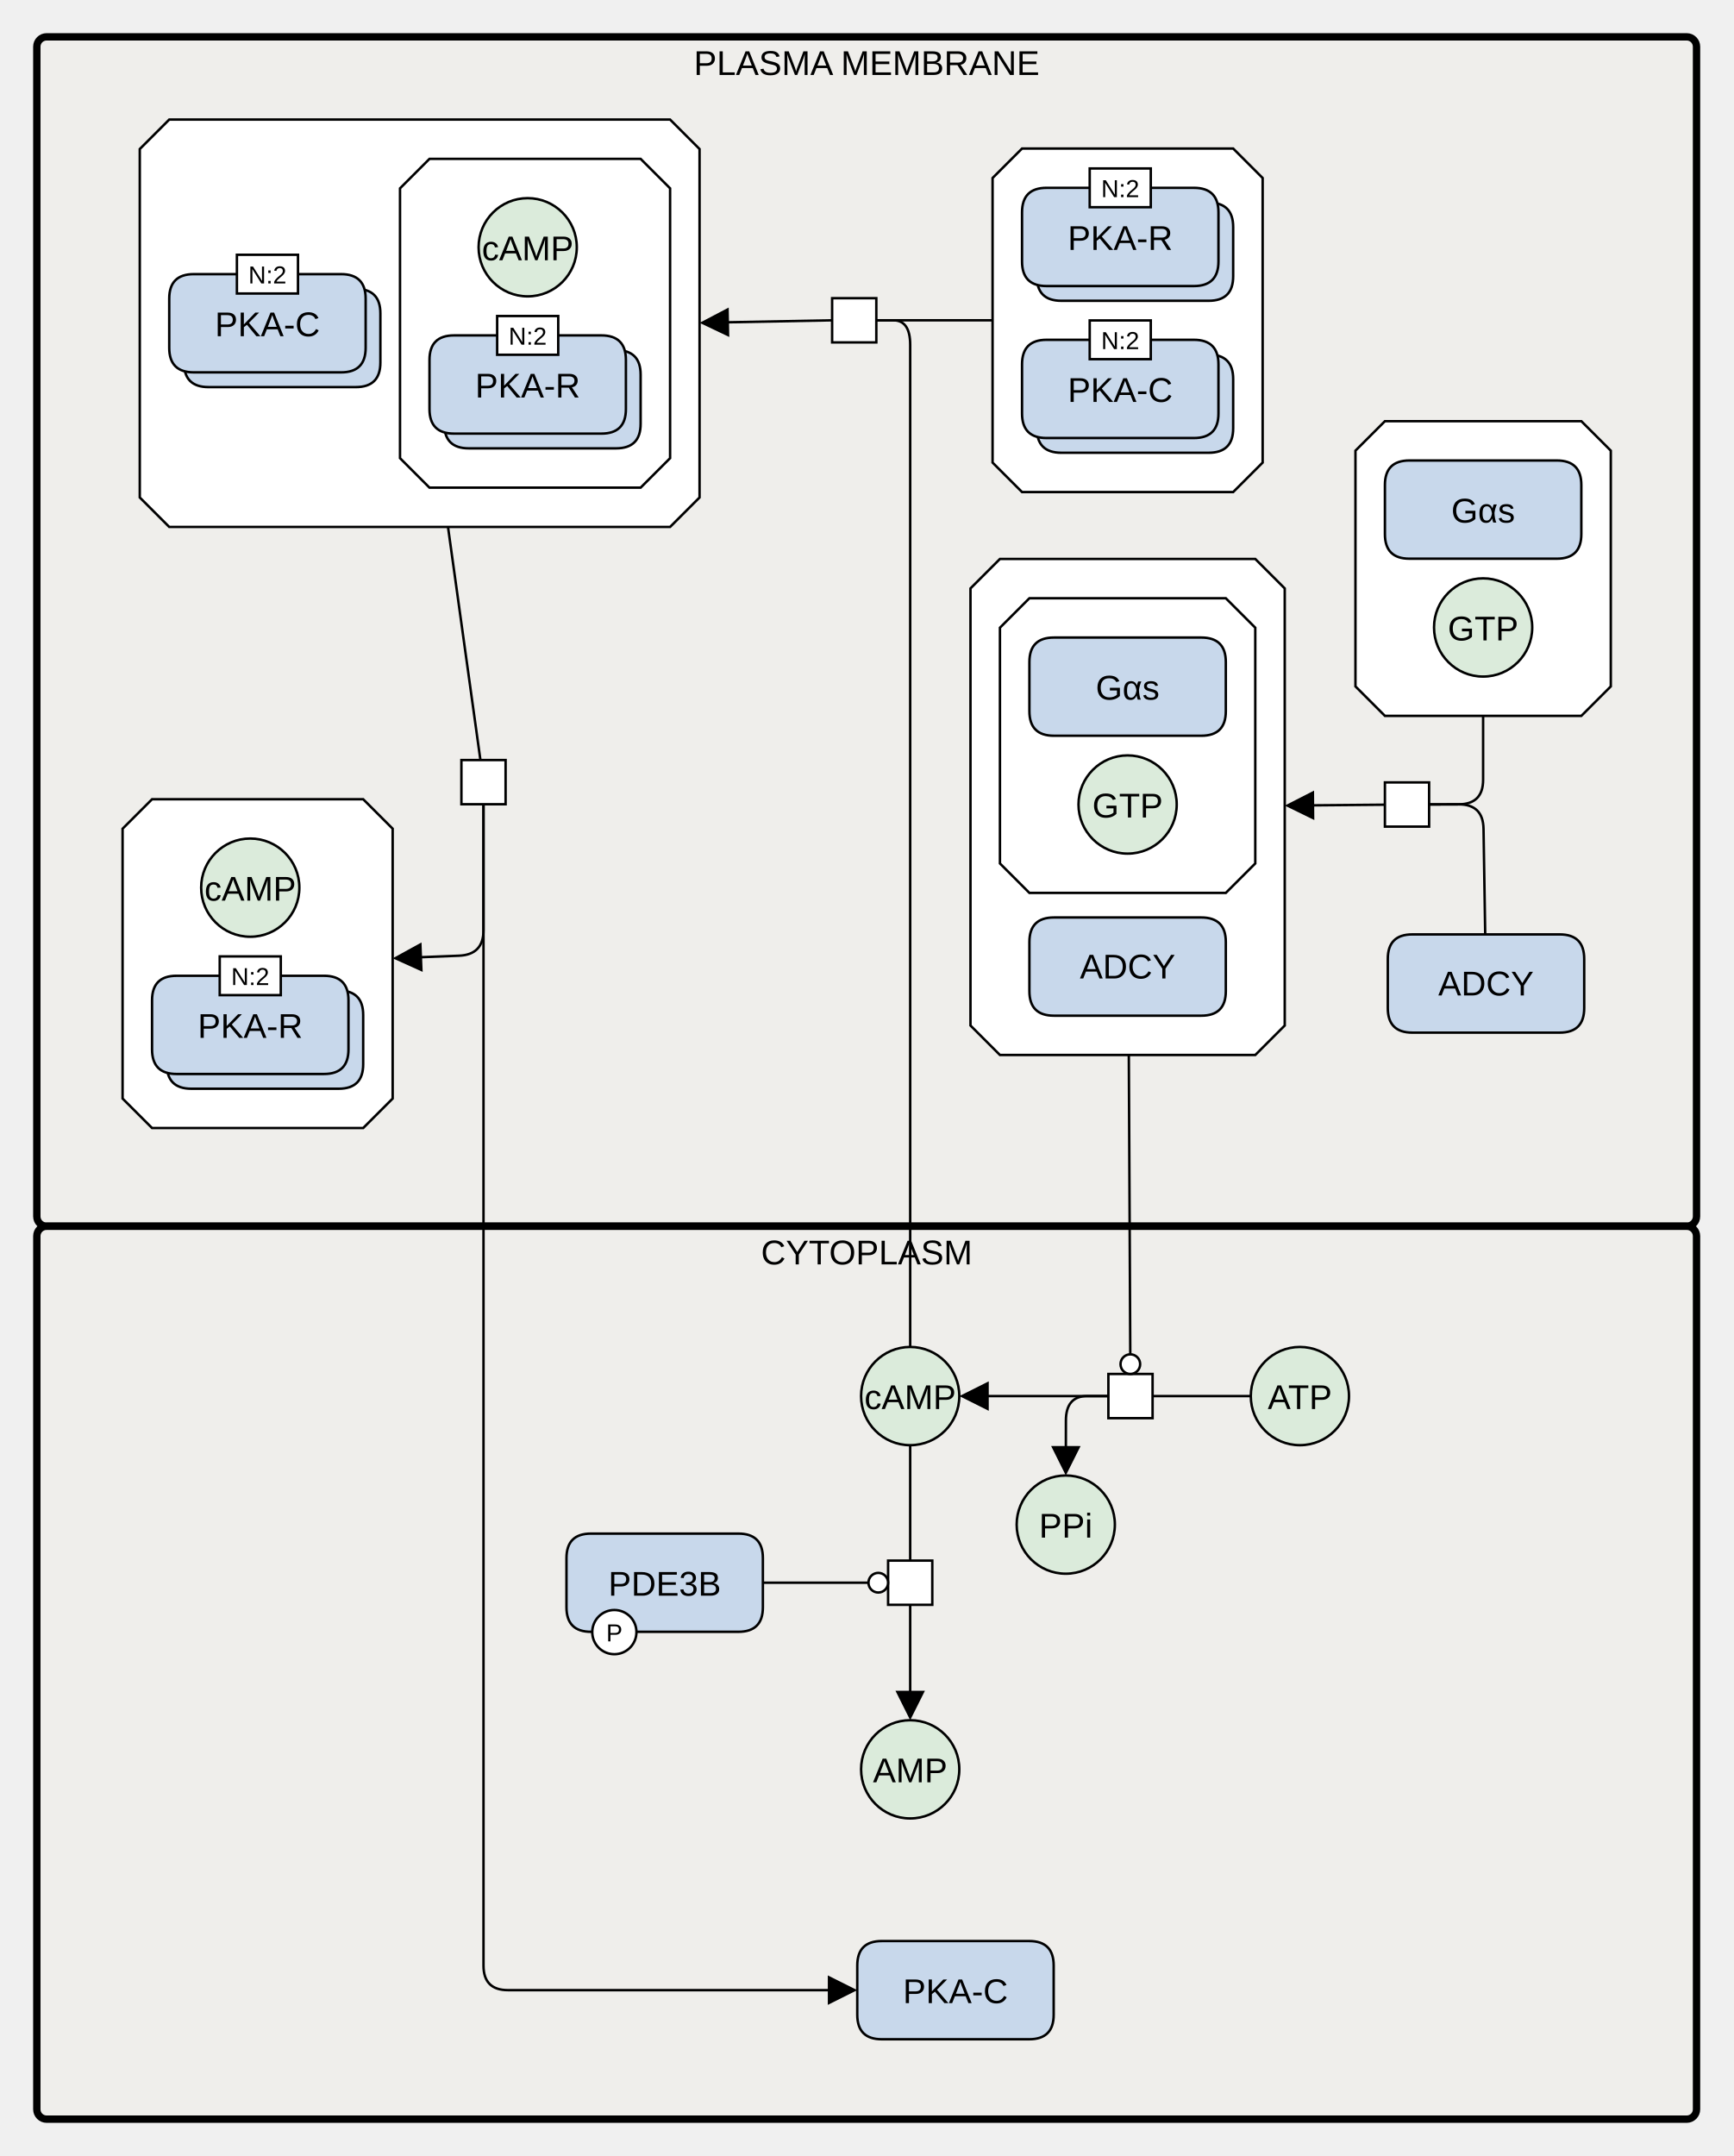
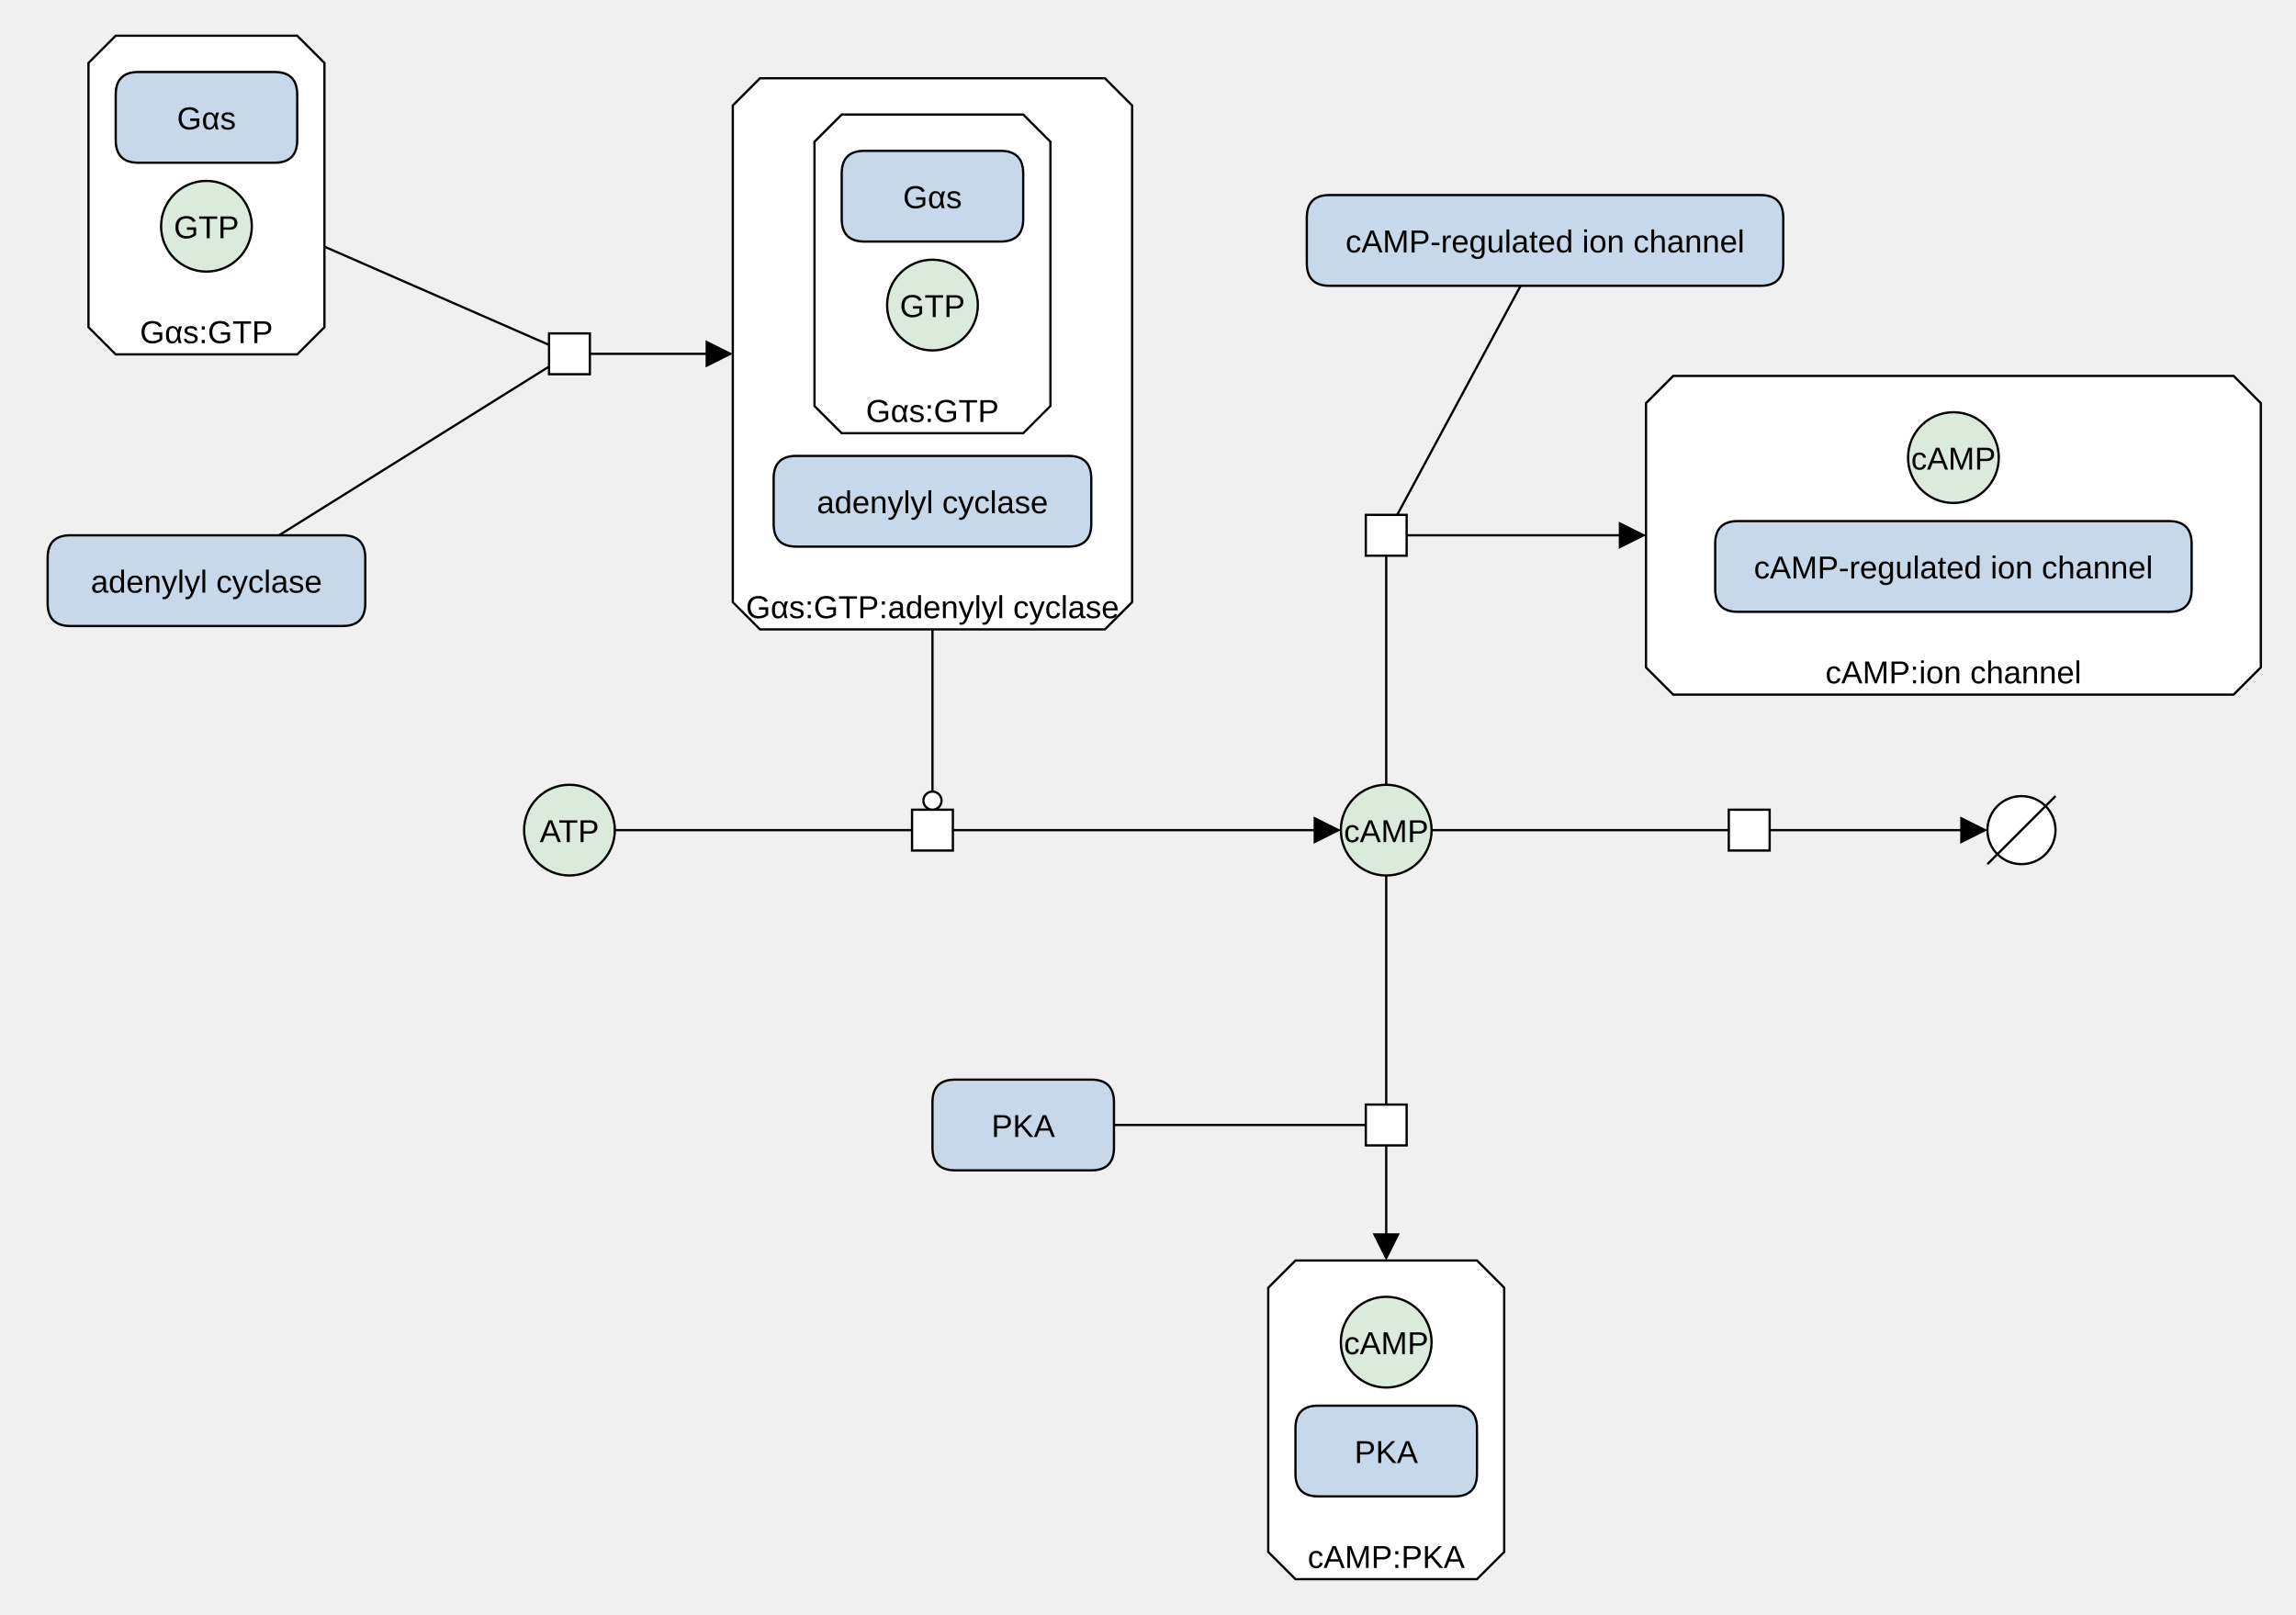
- <svg xmlns="http://www.w3.org/2000/svg" width="706" height="878" viewBox="0 0 706 878" stroke-linecap="butt" stroke-miterlimit="10">
-   <g transform="translate(-353,515)">
-     <path d="M368 -496 C368 -498.209 369.791 -500 372 -500 L1040 -500 C1042.209 -500 1044 -498.209 1044 -496 L1044 -19.632 C1044 -17.423 1042.209 -15.632 1040 -15.632 L372 -15.632 C369.791 -15.632 368 -17.423 368 -19.632 Z" fill="#EDEBE4" fill-opacity="0.447" stroke="none" />
-     <path d="M368 -496 C368 -498.209 369.791 -500 372 -500 L1040 -500 C1042.209 -500 1044 -498.209 1044 -496 L1044 -19.632 C1044 -17.423 1042.209 -15.632 1040 -15.632 L372 -15.632 C369.791 -15.632 368 -17.423 368 -19.632 Z" fill="none" stroke="#000000" stroke-width="3" />
-     <text x="706" y="-484.465" text-anchor="middle" font-family="'Dialog', Arial, Helvetica, sans-serif" font-size="14" fill="#000000" stroke="none" xml:space="preserve">PLASMA MEMBRANE</text>
-     <path d="M918.252 -124.477 Q918.252 -134.477 928.252 -134.477 L988.252 -134.477 Q998.252 -134.477 998.252 -124.477 L998.252 -104.477 Q998.252 -94.477 988.252 -94.477 L928.252 -94.477 Q918.252 -94.477 918.252 -104.477 Z" fill="#C8D8EB" stroke="none" />
-     <path d="M918.252 -124.477 Q918.252 -134.477 928.252 -134.477 L988.252 -134.477 Q998.252 -134.477 998.252 -124.477 L998.252 -104.477 Q998.252 -94.477 988.252 -94.477 L928.252 -94.477 Q918.252 -94.477 918.252 -104.477 Z" fill="none" stroke="#000000" />
-     <text x="958.252" y="-109.627" text-anchor="middle" font-family="Arial, Helvetica, sans-serif" font-size="14" fill="#000000" stroke="none" xml:space="preserve">ADCY</text>
-     <path d="M917.081 -343.477 L997.081 -343.477 L1009.081 -331.477 L1009.081 -235.477 L997.081 -223.477 L917.081 -223.477 L905.081 -235.477 L905.081 -331.477 Z" fill="#FFFFFF" stroke="none" />
-     <path d="M917.081 -343.477 L997.081 -343.477 L1009.081 -331.477 L1009.081 -235.477 L997.081 -223.477 L917.081 -223.477 L905.081 -235.477 L905.081 -331.477 Z" fill="none" stroke="#000000" />
-     <path d="M937.081 -259.477 C937.081 -270.523 946.035 -279.477 957.081 -279.477 L957.081 -279.477 C968.127 -279.477 977.081 -270.523 977.081 -259.477 L977.081 -259.477 C977.081 -248.431 968.127 -239.477 957.081 -239.477 L957.081 -239.477 C946.035 -239.477 937.081 -248.431 937.081 -259.477 Z" fill="#DBEBDB" stroke="none" />
-     <path d="M937.081 -259.477 C937.081 -270.523 946.035 -279.477 957.081 -279.477 L957.081 -279.477 C968.127 -279.477 977.081 -270.523 977.081 -259.477 L977.081 -259.477 C977.081 -248.431 968.127 -239.477 957.081 -239.477 L957.081 -239.477 C946.035 -239.477 937.081 -248.431 937.081 -259.477 Z" fill="none" stroke="#000000" />
-     <text x="957.081" y="-254.185" text-anchor="middle" font-family="'Dialog', Arial, Helvetica, sans-serif" font-size="14" fill="#000000" stroke="none" xml:space="preserve">GTP</text>
-     <path d="M917.081 -317.477 Q917.081 -327.477 927.081 -327.477 L987.081 -327.477 Q997.081 -327.477 997.081 -317.477 L997.081 -297.477 Q997.081 -287.477 987.081 -287.477 L927.081 -287.477 Q917.081 -287.477 917.081 -297.477 Z" fill="#C8D8EB" stroke="none" />
-     <path d="M917.081 -317.477 Q917.081 -327.477 927.081 -327.477 L987.081 -327.477 Q997.081 -327.477 997.081 -317.477 L997.081 -297.477 Q997.081 -287.477 987.081 -287.477 L927.081 -287.477 Q917.081 -287.477 917.081 -297.477 Z" fill="none" stroke="#000000" />
-     <text x="957.081" y="-302.185" text-anchor="middle" font-family="'Dialog', Arial, Helvetica, sans-serif" font-size="14" fill="#000000" stroke="none" xml:space="preserve">Gαs</text>
-     <path d="M760.279 -287.375 L864.279 -287.375 L876.279 -275.375 L876.279 -97.375 L864.279 -85.375 L760.279 -85.375 L748.279 -97.375 L748.279 -275.375 Z" fill="#FFFFFF" stroke="none" />
-     <path d="M760.279 -287.375 L864.279 -287.375 L876.279 -275.375 L876.279 -97.375 L864.279 -85.375 L760.279 -85.375 L748.279 -97.375 L748.279 -275.375 Z" fill="none" stroke="#000000" />
-     <path d="M772.279 -131.375 Q772.279 -141.375 782.279 -141.375 L842.279 -141.375 Q852.279 -141.375 852.279 -131.375 L852.279 -111.375 Q852.279 -101.375 842.279 -101.375 L782.279 -101.375 Q772.279 -101.375 772.279 -111.375 Z" fill="#C8D8EB" stroke="none" />
-     <path d="M772.279 -131.375 Q772.279 -141.375 782.279 -141.375 L842.279 -141.375 Q852.279 -141.375 852.279 -131.375 L852.279 -111.375 Q852.279 -101.375 842.279 -101.375 L782.279 -101.375 Q772.279 -101.375 772.279 -111.375 Z" fill="none" stroke="#000000" />
-     <text x="812.279" y="-116.525" text-anchor="middle" font-family="Arial, Helvetica, sans-serif" font-size="14" fill="#000000" stroke="none" xml:space="preserve">ADCY</text>
-     <path d="M772.279 -271.375 L852.279 -271.375 L864.279 -259.375 L864.279 -163.375 L852.279 -151.375 L772.279 -151.375 L760.279 -163.375 L760.279 -259.375 Z" fill="#FFFFFF" stroke="none" />
-     <path d="M772.279 -271.375 L852.279 -271.375 L864.279 -259.375 L864.279 -163.375 L852.279 -151.375 L772.279 -151.375 L760.279 -163.375 L760.279 -259.375 Z" fill="none" stroke="#000000" />
-     <path d="M772.279 -245.375 Q772.279 -255.375 782.279 -255.375 L842.279 -255.375 Q852.279 -255.375 852.279 -245.375 L852.279 -225.375 Q852.279 -215.375 842.279 -215.375 L782.279 -215.375 Q772.279 -215.375 772.279 -225.375 Z" fill="#C8D8EB" stroke="none" />
-     <path d="M772.279 -245.375 Q772.279 -255.375 782.279 -255.375 L842.279 -255.375 Q852.279 -255.375 852.279 -245.375 L852.279 -225.375 Q852.279 -215.375 842.279 -215.375 L782.279 -215.375 Q772.279 -215.375 772.279 -225.375 Z" fill="none" stroke="#000000" />
-     <text x="812.279" y="-230.083" text-anchor="middle" font-family="'Dialog', Arial, Helvetica, sans-serif" font-size="14" fill="#000000" stroke="none" xml:space="preserve">Gαs</text>
-     <path d="M792.279 -187.375 C792.279 -198.421 801.233 -207.375 812.279 -207.375 L812.279 -207.375 C823.325 -207.375 832.279 -198.421 832.279 -187.375 L832.279 -187.375 C832.279 -176.329 823.325 -167.375 812.279 -167.375 L812.279 -167.375 C801.233 -167.375 792.279 -176.329 792.279 -187.375 Z" fill="#DBEBDB" stroke="none" />
-     <path d="M792.279 -187.375 C792.279 -198.421 801.233 -207.375 812.279 -207.375 L812.279 -207.375 C823.325 -207.375 832.279 -198.421 832.279 -187.375 L832.279 -187.375 C832.279 -176.329 823.325 -167.375 812.279 -167.375 L812.279 -167.375 C801.233 -167.375 792.279 -176.329 792.279 -187.375 Z" fill="none" stroke="#000000" />
-     <text x="812.279" y="-182.083" text-anchor="middle" font-family="'Dialog', Arial, Helvetica, sans-serif" font-size="14" fill="#000000" stroke="none" xml:space="preserve">GTP</text>
-     <path d="M917.081 -196.375 L935.081 -196.375 L935.081 -178.375 L917.081 -178.375 Z" fill="#FFFFFF" stroke="none" />
-     <path d="M917.081 -196.375 L935.081 -196.375 L935.081 -178.375 L917.081 -178.375 Z" fill="none" stroke="#000000" />
-     <path d="M769.279 -454.508 L855.279 -454.508 L867.279 -442.508 L867.279 -326.619 L855.279 -314.619 L769.279 -314.619 L757.279 -326.619 L757.279 -442.508 Z" fill="#FFFFFF" stroke="none" />
-     <path d="M769.279 -454.508 L855.279 -454.508 L867.279 -442.508 L867.279 -326.619 L855.279 -314.619 L769.279 -314.619 L757.279 -326.619 L757.279 -442.508 Z" fill="none" stroke="#000000" />
-     <path d="M775.279 -422.508 Q775.279 -432.508 785.279 -432.508 L845.279 -432.508 Q855.279 -432.508 855.279 -422.508 L855.279 -402.508 Q855.279 -392.508 845.279 -392.508 L785.279 -392.508 Q775.279 -392.508 775.279 -402.508 Z" fill="#C8D8EB" stroke="none" />
-     <path d="M775.279 -422.508 Q775.279 -432.508 785.279 -432.508 L845.279 -432.508 Q855.279 -432.508 855.279 -422.508 L855.279 -402.508 Q855.279 -392.508 845.279 -392.508 L785.279 -392.508 Q775.279 -392.508 775.279 -402.508 Z" fill="none" stroke="#000000" />
-     <path d="M769.279 -428.508 Q769.279 -438.508 779.279 -438.508 L839.279 -438.508 Q849.279 -438.508 849.279 -428.508 L849.279 -408.508 Q849.279 -398.508 839.279 -398.508 L779.279 -398.508 Q769.279 -398.508 769.279 -408.508 Z" fill="#C8D8EB" stroke="none" />
-     <path d="M769.279 -428.508 Q769.279 -438.508 779.279 -438.508 L839.279 -438.508 Q849.279 -438.508 849.279 -428.508 L849.279 -408.508 Q849.279 -398.508 839.279 -398.508 L779.279 -398.508 Q769.279 -398.508 769.279 -408.508 Z" fill="none" stroke="#000000" />
-     <text x="809.279" y="-413.217" text-anchor="middle" font-family="'Dialog', Arial, Helvetica, sans-serif" font-size="14" fill="#000000" stroke="none" xml:space="preserve">PKA-R</text>
-     <rect x="796.842" y="-446.397" width="24.875" height="15.777" fill="#FFFFFF" stroke="none" />
-     <rect x="796.842" y="-446.397" width="24.875" height="15.777" fill="none" stroke="#000000" />
-     <text x="809.279" y="-434.728" text-anchor="middle" font-family="'Dialog', Arial, Helvetica, sans-serif" font-size="10" fill="#000000" stroke="none" xml:space="preserve">N:2</text>
-     <path d="M775.279 -360.619 Q775.279 -370.619 785.279 -370.619 L845.279 -370.619 Q855.279 -370.619 855.279 -360.619 L855.279 -340.619 Q855.279 -330.619 845.279 -330.619 L785.279 -330.619 Q775.279 -330.619 775.279 -340.619 Z" fill="#C8D8EB" stroke="none" />
-     <path d="M775.279 -360.619 Q775.279 -370.619 785.279 -370.619 L845.279 -370.619 Q855.279 -370.619 855.279 -360.619 L855.279 -340.619 Q855.279 -330.619 845.279 -330.619 L785.279 -330.619 Q775.279 -330.619 775.279 -340.619 Z" fill="none" stroke="#000000" />
-     <path d="M769.279 -366.619 Q769.279 -376.619 779.279 -376.619 L839.279 -376.619 Q849.279 -376.619 849.279 -366.619 L849.279 -346.619 Q849.279 -336.619 839.279 -336.619 L779.279 -336.619 Q769.279 -336.619 769.279 -346.619 Z" fill="#C8D8EB" stroke="none" />
-     <path d="M769.279 -366.619 Q769.279 -376.619 779.279 -376.619 L839.279 -376.619 Q849.279 -376.619 849.279 -366.619 L849.279 -346.619 Q849.279 -336.619 839.279 -336.619 L779.279 -336.619 Q769.279 -336.619 769.279 -346.619 Z" fill="none" stroke="#000000" />
-     <text x="809.279" y="-351.328" text-anchor="middle" font-family="'Dialog', Arial, Helvetica, sans-serif" font-size="14" fill="#000000" stroke="none" xml:space="preserve">PKA-C</text>
-     <rect x="796.842" y="-384.508" width="24.875" height="15.777" fill="#FFFFFF" stroke="none" />
-     <rect x="796.842" y="-384.508" width="24.875" height="15.777" fill="none" stroke="#000000" />
-     <text x="809.279" y="-372.84" text-anchor="middle" font-family="'Dialog', Arial, Helvetica, sans-serif" font-size="10" fill="#000000" stroke="none" xml:space="preserve">N:2</text>
-     <path d="M691.931 -393.564 L709.931 -393.564 L709.931 -375.564 L691.931 -375.564 Z" fill="#FFFFFF" stroke="none" />
-     <path d="M691.931 -393.564 L709.931 -393.564 L709.931 -375.564 L691.931 -375.564 Z" fill="none" stroke="#000000" />
-     <path d="M421.93 -466.305 L625.931 -466.305 L637.931 -454.305 L637.931 -312.416 L625.931 -300.416 L421.93 -300.416 L409.93 -312.416 L409.93 -454.305 Z" fill="#FFFFFF" stroke="none" />
-     <path d="M421.93 -466.305 L625.931 -466.305 L637.931 -454.305 L637.931 -312.416 L625.931 -300.416 L421.93 -300.416 L409.93 -312.416 L409.93 -454.305 Z" fill="none" stroke="#000000" />
-     <path d="M427.93 -387.361 Q427.93 -397.361 437.93 -397.361 L497.93 -397.361 Q507.93 -397.361 507.93 -387.361 L507.93 -367.361 Q507.93 -357.361 497.93 -357.361 L437.93 -357.361 Q427.93 -357.361 427.93 -367.361 Z" fill="#C8D8EB" stroke="none" />
-     <path d="M427.93 -387.361 Q427.93 -397.361 437.93 -397.361 L497.93 -397.361 Q507.93 -397.361 507.93 -387.361 L507.93 -367.361 Q507.93 -357.361 497.93 -357.361 L437.93 -357.361 Q427.93 -357.361 427.93 -367.361 Z" fill="none" stroke="#000000" />
-     <path d="M421.93 -393.361 Q421.93 -403.361 431.93 -403.361 L491.93 -403.361 Q501.93 -403.361 501.93 -393.361 L501.93 -373.361 Q501.93 -363.361 491.93 -363.361 L431.93 -363.361 Q421.93 -363.361 421.93 -373.361 Z" fill="#C8D8EB" stroke="none" />
-     <path d="M421.93 -393.361 Q421.93 -403.361 431.93 -403.361 L491.93 -403.361 Q501.93 -403.361 501.93 -393.361 L501.93 -373.361 Q501.93 -363.361 491.93 -363.361 L431.93 -363.361 Q421.93 -363.361 421.93 -373.361 Z" fill="none" stroke="#000000" />
-     <text x="461.93" y="-378.069" text-anchor="middle" font-family="'Dialog', Arial, Helvetica, sans-serif" font-size="14" fill="#000000" stroke="none" xml:space="preserve">PKA-C</text>
-     <rect x="449.493" y="-411.249" width="24.875" height="15.777" fill="#FFFFFF" stroke="none" />
-     <rect x="449.493" y="-411.249" width="24.875" height="15.777" fill="none" stroke="#000000" />
-     <text x="461.93" y="-399.581" text-anchor="middle" font-family="'Dialog', Arial, Helvetica, sans-serif" font-size="10" fill="#000000" stroke="none" xml:space="preserve">N:2</text>
-     <path d="M527.931 -450.305 L613.931 -450.305 L625.931 -438.305 L625.931 -328.416 L613.931 -316.416 L527.931 -316.416 L515.931 -328.416 L515.931 -438.305 Z" fill="#FFFFFF" stroke="none" />
-     <path d="M527.931 -450.305 L613.931 -450.305 L625.931 -438.305 L625.931 -328.416 L613.931 -316.416 L527.931 -316.416 L515.931 -328.416 L515.931 -438.305 Z" fill="none" stroke="#000000" />
-     <path d="M533.931 -362.416 Q533.931 -372.416 543.931 -372.416 L603.931 -372.416 Q613.931 -372.416 613.931 -362.416 L613.931 -342.416 Q613.931 -332.416 603.931 -332.416 L543.931 -332.416 Q533.931 -332.416 533.931 -342.416 Z" fill="#C8D8EB" stroke="none" />
-     <path d="M533.931 -362.416 Q533.931 -372.416 543.931 -372.416 L603.931 -372.416 Q613.931 -372.416 613.931 -362.416 L613.931 -342.416 Q613.931 -332.416 603.931 -332.416 L543.931 -332.416 Q533.931 -332.416 533.931 -342.416 Z" fill="none" stroke="#000000" />
-     <path d="M527.931 -368.416 Q527.931 -378.416 537.931 -378.416 L597.931 -378.416 Q607.931 -378.416 607.931 -368.416 L607.931 -348.416 Q607.931 -338.416 597.931 -338.416 L537.931 -338.416 Q527.931 -338.416 527.931 -348.416 Z" fill="#C8D8EB" stroke="none" />
-     <path d="M527.931 -368.416 Q527.931 -378.416 537.931 -378.416 L597.931 -378.416 Q607.931 -378.416 607.931 -368.416 L607.931 -348.416 Q607.931 -338.416 597.931 -338.416 L537.931 -338.416 Q527.931 -338.416 527.931 -348.416 Z" fill="none" stroke="#000000" />
-     <text x="567.931" y="-353.125" text-anchor="middle" font-family="'Dialog', Arial, Helvetica, sans-serif" font-size="14" fill="#000000" stroke="none" xml:space="preserve">PKA-R</text>
-     <rect x="555.493" y="-386.305" width="24.875" height="15.777" fill="#FFFFFF" stroke="none" />
-     <rect x="555.493" y="-386.305" width="24.875" height="15.777" fill="none" stroke="#000000" />
-     <text x="567.931" y="-374.637" text-anchor="middle" font-family="'Dialog', Arial, Helvetica, sans-serif" font-size="10" fill="#000000" stroke="none" xml:space="preserve">N:2</text>
-     <path d="M547.931 -414.305 C547.931 -425.351 556.885 -434.305 567.931 -434.305 L567.931 -434.305 C578.976 -434.305 587.931 -425.351 587.931 -414.305 L587.931 -414.305 C587.931 -403.259 578.976 -394.305 567.931 -394.305 L567.931 -394.305 C556.885 -394.305 547.931 -403.259 547.931 -414.305 Z" fill="#DBEBDB" stroke="none" />
-     <path d="M547.931 -414.305 C547.931 -425.351 556.885 -434.305 567.931 -434.305 L567.931 -434.305 C578.976 -434.305 587.931 -425.351 587.931 -414.305 L587.931 -414.305 C587.931 -403.259 578.976 -394.305 567.931 -394.305 L567.931 -394.305 C556.885 -394.305 547.931 -403.259 547.931 -414.305 Z" fill="none" stroke="#000000" />
-     <text x="567.931" y="-409.014" text-anchor="middle" font-family="'Dialog', Arial, Helvetica, sans-serif" font-size="14" fill="#000000" stroke="none" xml:space="preserve">cAMP</text>
-     <path d="M414.93 -189.521 L500.93 -189.521 L512.931 -177.521 L512.931 -67.632 L500.93 -55.632 L414.93 -55.632 L402.93 -67.632 L402.93 -177.521 Z" fill="#FFFFFF" stroke="none" />
-     <path d="M414.93 -189.521 L500.93 -189.521 L512.931 -177.521 L512.931 -67.632 L500.93 -55.632 L414.93 -55.632 L402.93 -67.632 L402.93 -177.521 Z" fill="none" stroke="#000000" />
-     <path d="M420.93 -101.632 Q420.93 -111.632 430.93 -111.632 L490.93 -111.632 Q500.93 -111.632 500.93 -101.632 L500.93 -81.632 Q500.93 -71.632 490.93 -71.632 L430.93 -71.632 Q420.93 -71.632 420.93 -81.632 Z" fill="#C8D8EB" stroke="none" />
-     <path d="M420.93 -101.632 Q420.93 -111.632 430.93 -111.632 L490.93 -111.632 Q500.93 -111.632 500.93 -101.632 L500.93 -81.632 Q500.93 -71.632 490.93 -71.632 L430.93 -71.632 Q420.93 -71.632 420.93 -81.632 Z" fill="none" stroke="#000000" />
-     <path d="M414.93 -107.632 Q414.93 -117.632 424.93 -117.632 L484.93 -117.632 Q494.93 -117.632 494.93 -107.632 L494.93 -87.632 Q494.93 -77.632 484.93 -77.632 L424.93 -77.632 Q414.93 -77.632 414.93 -87.632 Z" fill="#C8D8EB" stroke="none" />
-     <path d="M414.93 -107.632 Q414.93 -117.632 424.93 -117.632 L484.93 -117.632 Q494.93 -117.632 494.93 -107.632 L494.93 -87.632 Q494.93 -77.632 484.93 -77.632 L424.93 -77.632 Q414.93 -77.632 414.93 -87.632 Z" fill="none" stroke="#000000" />
-     <text x="454.93" y="-92.341" text-anchor="middle" font-family="'Dialog', Arial, Helvetica, sans-serif" font-size="14" fill="#000000" stroke="none" xml:space="preserve">PKA-R</text>
-     <rect x="442.493" y="-125.521" width="24.875" height="15.777" fill="#FFFFFF" stroke="none" />
-     <rect x="442.493" y="-125.521" width="24.875" height="15.777" fill="none" stroke="#000000" />
-     <text x="454.93" y="-113.853" text-anchor="middle" font-family="'Dialog', Arial, Helvetica, sans-serif" font-size="10" fill="#000000" stroke="none" xml:space="preserve">N:2</text>
-     <path d="M434.93 -153.521 C434.93 -164.567 443.885 -173.521 454.93 -173.521 L454.93 -173.521 C465.976 -173.521 474.93 -164.567 474.93 -153.521 L474.93 -153.521 C474.93 -142.475 465.976 -133.521 454.93 -133.521 L454.93 -133.521 C443.885 -133.521 434.93 -142.475 434.93 -153.521 Z" fill="#DBEBDB" stroke="none" />
-     <path d="M434.93 -153.521 C434.93 -164.567 443.885 -173.521 454.93 -173.521 L454.93 -173.521 C465.976 -173.521 474.93 -164.567 474.93 -153.521 L474.93 -153.521 C474.93 -142.475 465.976 -133.521 454.93 -133.521 L454.93 -133.521 C443.885 -133.521 434.93 -142.475 434.93 -153.521 Z" fill="none" stroke="#000000" />
-     <text x="454.93" y="-148.23" text-anchor="middle" font-family="'Dialog', Arial, Helvetica, sans-serif" font-size="14" fill="#000000" stroke="none" xml:space="preserve">cAMP</text>
-     <path d="M540.931 -205.482 L558.931 -205.482 L558.931 -187.482 L540.931 -187.482 Z" fill="#FFFFFF" stroke="none" />
-     <path d="M540.931 -205.482 L558.931 -205.482 L558.931 -187.482 L540.931 -187.482 Z" fill="none" stroke="#000000" />
-     <path d="M368 -11.632 C368 -13.841 369.791 -15.632 372 -15.632 L1040 -15.632 C1042.209 -15.632 1044 -13.841 1044 -11.632 L1044 344 C1044 346.209 1042.209 348 1040 348 L372 348 C369.791 348 368 346.209 368 344 Z" fill="#EDEBE4" fill-opacity="0.447" stroke="none" />
-     <path d="M368 -11.632 C368 -13.841 369.791 -15.632 372 -15.632 L1040 -15.632 C1042.209 -15.632 1044 -13.841 1044 -11.632 L1044 344 C1044 346.209 1042.209 348 1040 348 L372 348 C369.791 348 368 346.209 368 344 Z" fill="none" stroke="#000000" stroke-width="3" />
-     <text x="706" y="-0.097" text-anchor="middle" font-family="'Dialog', Arial, Helvetica, sans-serif" font-size="14" fill="#000000" stroke="none" xml:space="preserve">CYTOPLASM</text>
-     <path d="M702.168 285.46 Q702.168 275.46 712.168 275.46 L772.168 275.46 Q782.168 275.46 782.168 285.46 L782.168 305.46 Q782.168 315.46 772.168 315.46 L712.168 315.46 Q702.168 315.46 702.168 305.46 Z" fill="#C8D8EB" stroke="none" />
-     <path d="M702.168 285.46 Q702.168 275.46 712.168 275.46 L772.168 275.46 Q782.168 275.46 782.168 285.46 L782.168 305.46 Q782.168 315.46 772.168 315.46 L712.168 315.46 Q702.168 315.46 702.168 305.46 Z" fill="none" stroke="#000000" />
-     <text x="742.168" y="300.752" text-anchor="middle" font-family="'Dialog', Arial, Helvetica, sans-serif" font-size="14" fill="#000000" stroke="none" xml:space="preserve">PKA-C</text>
-     <path d="M703.726 53.532 C703.726 42.486 712.68 33.532 723.726 33.532 L723.726 33.532 C734.772 33.532 743.726 42.486 743.726 53.532 L743.726 53.532 C743.726 64.578 734.772 73.532 723.726 73.532 L723.726 73.532 C712.68 73.532 703.726 64.578 703.726 53.532 Z" fill="#DBEBDB" stroke="none" />
-     <path d="M703.726 53.532 C703.726 42.486 712.68 33.532 723.726 33.532 L723.726 33.532 C734.772 33.532 743.726 42.486 743.726 53.532 L743.726 53.532 C743.726 64.578 734.772 73.532 723.726 73.532 L723.726 73.532 C712.68 73.532 703.726 64.578 703.726 53.532 Z" fill="none" stroke="#000000" />
-     <text x="723.726" y="58.823" text-anchor="middle" font-family="'Dialog', Arial, Helvetica, sans-serif" font-size="14" fill="#000000" stroke="none" xml:space="preserve">cAMP</text>
-     <path d="M862.45 53.532 C862.45 42.486 871.404 33.532 882.45 33.532 L882.45 33.532 C893.496 33.532 902.45 42.486 902.45 53.532 L902.45 53.532 C902.45 64.578 893.496 73.532 882.45 73.532 L882.45 73.532 C871.404 73.532 862.45 64.578 862.45 53.532 Z" fill="#DBEBDB" stroke="none" />
-     <path d="M862.45 53.532 C862.45 42.486 871.404 33.532 882.45 33.532 L882.45 33.532 C893.496 33.532 902.45 42.486 902.45 53.532 L902.45 53.532 C902.45 64.578 893.496 73.532 882.45 73.532 L882.45 73.532 C871.404 73.532 862.45 64.578 862.45 53.532 Z" fill="none" stroke="#000000" />
-     <text x="882.45" y="58.823" text-anchor="middle" font-family="'Dialog', Arial, Helvetica, sans-serif" font-size="14" fill="#000000" stroke="none" xml:space="preserve">ATP</text>
-     <path d="M804.45 44.532 L822.45 44.532 L822.45 62.532 L804.45 62.532 Z" fill="#FFFFFF" stroke="none" />
-     <path d="M804.45 44.532 L822.45 44.532 L822.45 62.532 L804.45 62.532 Z" fill="none" stroke="#000000" />
-     <path d="M767.088 105.87 C767.088 94.824 776.042 85.87 787.088 85.87 L787.088 85.87 C798.134 85.87 807.088 94.824 807.088 105.87 L807.088 105.87 C807.088 116.916 798.134 125.87 787.088 125.87 L787.088 125.87 C776.042 125.87 767.088 116.916 767.088 105.87 Z" fill="#DBEBDB" stroke="none" />
-     <path d="M767.088 105.87 C767.088 94.824 776.042 85.87 787.088 85.87 L787.088 85.87 C798.134 85.87 807.088 94.824 807.088 105.87 L807.088 105.87 C807.088 116.916 798.134 125.87 787.088 125.87 L787.088 125.87 C776.042 125.87 767.088 116.916 767.088 105.87 Z" fill="none" stroke="#000000" />
-     <text x="787.088" y="111.162" text-anchor="middle" font-family="'Dialog', Arial, Helvetica, sans-serif" font-size="14" fill="#000000" stroke="none" xml:space="preserve">PPi</text>
-     <path d="M583.726 119.532 Q583.726 109.532 593.726 109.532 L653.726 109.532 Q663.726 109.532 663.726 119.532 L663.726 139.532 Q663.726 149.532 653.726 149.532 L593.726 149.532 Q583.726 149.532 583.726 139.532 Z" fill="#C8D8EB" stroke="none" />
-     <path d="M583.726 119.532 Q583.726 109.532 593.726 109.532 L653.726 109.532 Q663.726 109.532 663.726 119.532 L663.726 139.532 Q663.726 149.532 653.726 149.532 L593.726 149.532 Q583.726 149.532 583.726 139.532 Z" fill="none" stroke="#000000" />
-     <text x="623.726" y="134.823" text-anchor="middle" font-family="'Dialog', Arial, Helvetica, sans-serif" font-size="14" fill="#000000" stroke="none" xml:space="preserve">PDE3B</text>
-     <path d="M594.226 149.652 C594.226 144.682 598.255 140.652 603.226 140.652 L603.226 140.652 C608.197 140.652 612.226 144.682 612.226 149.652 L612.226 149.652 C612.226 154.623 608.197 158.652 603.226 158.652 L603.226 158.652 C598.255 158.652 594.226 154.623 594.226 149.652 Z" fill="#FFFFFF" stroke="none" />
-     <path d="M594.226 149.652 C594.226 144.682 598.255 140.652 603.226 140.652 L603.226 140.652 C608.197 140.652 612.226 144.682 612.226 149.652 L612.226 149.652 C612.226 154.623 608.197 158.652 603.226 158.652 L603.226 158.652 C598.255 158.652 594.226 154.623 594.226 149.652 Z" fill="none" stroke="#000000" />
-     <text x="603.226" y="153.432" text-anchor="middle" font-family="'Dialog', Arial, Helvetica, sans-serif" font-size="10" fill="#000000" stroke="none" xml:space="preserve">P</text>
-     <path d="M703.726 205.532 C703.726 194.486 712.68 185.532 723.726 185.532 L723.726 185.532 C734.772 185.532 743.726 194.486 743.726 205.532 L743.726 205.532 C743.726 216.578 734.772 225.532 723.726 225.532 L723.726 225.532 C712.68 225.532 703.726 216.578 703.726 205.532 Z" fill="#DBEBDB" stroke="none" />
-     <path d="M703.726 205.532 C703.726 194.486 712.68 185.532 723.726 185.532 L723.726 185.532 C734.772 185.532 743.726 194.486 743.726 205.532 L743.726 205.532 C743.726 216.578 734.772 225.532 723.726 225.532 L723.726 225.532 C712.68 225.532 703.726 216.578 703.726 205.532 Z" fill="none" stroke="#000000" />
-     <text x="723.726" y="210.823" text-anchor="middle" font-family="'Dialog', Arial, Helvetica, sans-serif" font-size="14" fill="#000000" stroke="none" xml:space="preserve">AMP</text>
-     <path d="M714.726 120.532 L732.726 120.532 L732.726 138.532 L714.726 138.532 Z" fill="#FFFFFF" stroke="none" />
-     <path d="M714.726 120.532 L732.726 120.532 L732.726 138.532 L714.726 138.532 Z" fill="none" stroke="#000000" />
-     <path d="M804.45 53.532 L754.726 53.532" fill="none" stroke="#000000" />
-     <path d="M743.726 53.532 L755.726 47.532 L755.726 59.532 Z" fill="#000000" stroke="none" />
-     <path d="M862.45 53.532 L822.45 53.532" fill="none" stroke="#000000" />
-     <path d="M804.45 53.532 L795.805 53.532 Q787.16 53.532 787.146 63.532 L787.131 74.873" fill="none" stroke="#000000" />
-     <path d="M787.116 85.873 L781.132 73.865 L793.132 73.881 Z" fill="#000000" stroke="none" />
-     <path d="M957.932 -134.477 L957.242 -177.478 Q957.081 -187.477 947.081 -187.444 L935.081 -187.404" fill="none" stroke="#000000" />
-     <path d="M957.081 -223.477 L957.081 -197.477 Q957.081 -187.477 947.081 -187.444 L935.081 -187.404" fill="none" stroke="#000000" />
-     <path d="M917.081 -187.296 L887.279 -187.034" fill="none" stroke="#000000" />
-     <path d="M876.279 -186.937 L888.226 -193.042 L888.331 -181.043 Z" fill="#000000" stroke="none" />
-     <path d="M812.772 -85.375 L813.367 36.532" fill="none" stroke="#000000" />
-     <circle cx="813.387" cy="40.532" r="4" fill="white" stroke="#000000" />
-     <path d="M757.279 -384.564 L709.931 -384.564" fill="none" stroke="#000000" />
-     <path d="M723.726 33.532 L723.726 -374.564 Q723.726 -384.564 716.828 -384.564 L709.931 -384.564" fill="none" stroke="#000000" />
-     <path d="M691.931 -384.564 L648.928 -383.742" fill="none" stroke="#000000" />
-     <path d="M637.931 -383.532 L649.814 -389.76 L650.043 -377.763 Z" fill="#000000" stroke="none" />
-     <path d="M548.678 -205.482 L535.47 -300.416" fill="none" stroke="#000000" />
-     <path d="M549.931 -187.482 L549.931 -136.195 Q549.931 -126.195 539.938 -125.802 L523.922 -125.172" fill="none" stroke="#000000" />
-     <path d="M512.931 -124.74 L524.685 -131.207 L525.157 -119.216 Z" fill="#000000" stroke="none" />
-     <path d="M549.931 -187.482 L549.931 285.46 Q549.931 295.46 559.931 295.46 L691.168 295.46" fill="none" stroke="#000000" />
-     <path d="M702.168 295.46 L690.168 301.46 L690.168 289.46 Z" fill="#000000" stroke="none" />
-     <path d="M663.726 129.532 L706.726 129.532" fill="none" stroke="#000000" />
-     <circle cx="710.726" cy="129.532" r="4" fill="white" stroke="#000000" />
-     <path d="M723.726 73.532 L723.726 120.532" fill="none" stroke="#000000" />
-     <path d="M723.726 138.532 L723.726 174.532" fill="none" stroke="#000000" />
-     <path d="M723.726 185.532 L717.726 173.532 L729.726 173.532 Z" fill="#000000" stroke="none" />
+ <svg xmlns="http://www.w3.org/2000/svg" width="1012" height="712" viewBox="0 0 1012 712" stroke-linecap="butt" stroke-miterlimit="10">
+   <g transform="translate(-9,-14)">
+     <path d="M60 29.75 L140 29.75 L152 41.75 L152 158.25 L140 170.25 L60 170.25 L48 158.25 L48 41.75 Z" fill="#FFFFFF" stroke="none" />
+     <path d="M60 29.75 L140 29.75 L152 41.75 L152 158.25 L140 170.25 L60 170.25 L48 158.25 L48 41.75 Z" fill="none" stroke="#000000" />
+     <text x="100" y="165.291" text-anchor="middle" font-family="'Dialog', Arial, Helvetica, sans-serif" font-size="14" fill="#000000" stroke="none" xml:space="preserve">Gαs:GTP</text>
+     <path d="M60 55.75 Q60 45.75 70 45.75 L130 45.75 Q140 45.75 140 55.75 L140 75.75 Q140 85.75 130 85.75 L70 85.75 Q60 85.75 60 75.75 Z" fill="#C8D8EB" stroke="none" />
+     <path d="M60 55.75 Q60 45.75 70 45.75 L130 45.75 Q140 45.75 140 55.75 L140 75.75 Q140 85.75 130 85.75 L70 85.75 Q60 85.75 60 75.75 Z" fill="none" stroke="#000000" />
+     <text x="100" y="71.041" text-anchor="middle" font-family="'Dialog', Arial, Helvetica, sans-serif" font-size="14" fill="#000000" stroke="none" xml:space="preserve">Gαs</text>
+     <path d="M80 113.75 C80 102.704 88.954 93.75 100 93.75 L100 93.75 C111.046 93.75 120 102.704 120 113.75 L120 113.75 C120 124.796 111.046 133.75 100 133.75 L100 133.75 C88.954 133.75 80 124.796 80 113.75 Z" fill="#DBEBDB" stroke="none" />
+     <path d="M80 113.75 C80 102.704 88.954 93.75 100 93.75 L100 93.75 C111.046 93.75 120 102.704 120 113.75 L120 113.75 C120 124.796 111.046 133.75 100 133.75 L100 133.75 C88.954 133.75 80 124.796 80 113.75 Z" fill="none" stroke="#000000" />
+     <text x="100" y="119.041" text-anchor="middle" font-family="'Dialog', Arial, Helvetica, sans-serif" font-size="14" fill="#000000" stroke="none" xml:space="preserve">GTP</text>
+     <path d="M30 260 Q30 250 40 250 L160 250 Q170 250 170 260 L170 280 Q170 290 160 290 L40 290 Q30 290 30 280 Z" fill="#C8D8EB" stroke="none" />
+     <path d="M30 260 Q30 250 40 250 L160 250 Q170 250 170 260 L170 280 Q170 290 160 290 L40 290 Q30 290 30 280 Z" fill="none" stroke="#000000" />
+     <text x="100" y="275.291" text-anchor="middle" font-family="'Dialog', Arial, Helvetica, sans-serif" font-size="14" fill="#000000" stroke="none" xml:space="preserve">adenylyl cyclase</text>
+     <path d="M251 161 L269 161 L269 179 L251 179 Z" fill="#FFFFFF" stroke="none" />
+     <path d="M251 161 L269 161 L269 179 L251 179 Z" fill="none" stroke="#000000" />
+     <path d="M344 48.5 L496 48.5 L508 60.5 L508 279.5 L496 291.5 L344 291.5 L332 279.5 L332 60.5 Z" fill="#FFFFFF" stroke="none" />
+     <path d="M344 48.5 L496 48.5 L508 60.5 L508 279.5 L496 291.5 L344 291.5 L332 279.5 L332 60.5 Z" fill="none" stroke="#000000" />
+     <text x="420" y="286.541" text-anchor="middle" font-family="'Dialog', Arial, Helvetica, sans-serif" font-size="14" fill="#000000" stroke="none" xml:space="preserve">Gαs:GTP:adenylyl cyclase</text>
+     <path d="M380 64.5 L460 64.5 L472 76.5 L472 193 L460 205 L380 205 L368 193 L368 76.5 Z" fill="#FFFFFF" stroke="none" />
+     <path d="M380 64.5 L460 64.5 L472 76.5 L472 193 L460 205 L380 205 L368 193 L368 76.5 Z" fill="none" stroke="#000000" />
+     <text x="420" y="200.041" text-anchor="middle" font-family="'Dialog', Arial, Helvetica, sans-serif" font-size="14" fill="#000000" stroke="none" xml:space="preserve">Gαs:GTP</text>
+     <path d="M380 90.5 Q380 80.5 390 80.5 L450 80.5 Q460 80.5 460 90.5 L460 110.5 Q460 120.5 450 120.5 L390 120.5 Q380 120.5 380 110.5 Z" fill="#C8D8EB" stroke="none" />
+     <path d="M380 90.5 Q380 80.5 390 80.5 L450 80.5 Q460 80.5 460 90.5 L460 110.5 Q460 120.5 450 120.5 L390 120.5 Q380 120.5 380 110.5 Z" fill="none" stroke="#000000" />
+     <text x="420" y="105.791" text-anchor="middle" font-family="'Dialog', Arial, Helvetica, sans-serif" font-size="14" fill="#000000" stroke="none" xml:space="preserve">Gαs</text>
+     <path d="M400 148.5 C400 137.454 408.954 128.5 420 128.5 L420 128.5 C431.046 128.5 440 137.454 440 148.5 L440 148.5 C440 159.546 431.046 168.5 420 168.5 L420 168.5 C408.954 168.5 400 159.546 400 148.5 Z" fill="#DBEBDB" stroke="none" />
+     <path d="M400 148.5 C400 137.454 408.954 128.5 420 128.5 L420 128.5 C431.046 128.5 440 137.454 440 148.5 L440 148.5 C440 159.546 431.046 168.5 420 168.5 L420 168.5 C408.954 168.5 400 159.546 400 148.5 Z" fill="none" stroke="#000000" />
+     <text x="420" y="153.791" text-anchor="middle" font-family="'Dialog', Arial, Helvetica, sans-serif" font-size="14" fill="#000000" stroke="none" xml:space="preserve">GTP</text>
+     <path d="M350 225 Q350 215 360 215 L480 215 Q490 215 490 225 L490 245 Q490 255 480 255 L360 255 Q350 255 350 245 Z" fill="#C8D8EB" stroke="none" />
+     <path d="M350 225 Q350 215 360 215 L480 215 Q490 215 490 225 L490 245 Q490 255 480 255 L360 255 Q350 255 350 245 Z" fill="none" stroke="#000000" />
+     <text x="420" y="240.291" text-anchor="middle" font-family="'Dialog', Arial, Helvetica, sans-serif" font-size="14" fill="#000000" stroke="none" xml:space="preserve">adenylyl cyclase</text>
+     <path d="M240 380 C240 368.954 248.954 360 260 360 L260 360 C271.046 360 280 368.954 280 380 L280 380 C280 391.046 271.046 400 260 400 L260 400 C248.954 400 240 391.046 240 380 Z" fill="#DBEBDB" stroke="none" />
+     <path d="M240 380 C240 368.954 248.954 360 260 360 L260 360 C271.046 360 280 368.954 280 380 L280 380 C280 391.046 271.046 400 260 400 L260 400 C248.954 400 240 391.046 240 380 Z" fill="none" stroke="#000000" />
+     <text x="260" y="385.291" text-anchor="middle" font-family="'Dialog', Arial, Helvetica, sans-serif" font-size="14" fill="#000000" stroke="none" xml:space="preserve">ATP</text>
+     <path d="M411 371 L429 371 L429 389 L411 389 Z" fill="#FFFFFF" stroke="none" />
+     <path d="M411 371 L429 371 L429 389 L411 389 Z" fill="none" stroke="#000000" />
+     <path d="M600 380 C600 368.954 608.954 360 620 360 L620 360 C631.046 360 640 368.954 640 380 L640 380 C640 391.046 631.046 400 620 400 L620 400 C608.954 400 600 391.046 600 380 Z" fill="#DBEBDB" stroke="none" />
+     <path d="M600 380 C600 368.954 608.954 360 620 360 L620 360 C631.046 360 640 368.954 640 380 L640 380 C640 391.046 631.046 400 620 400 L620 400 C608.954 400 600 391.046 600 380 Z" fill="none" stroke="#000000" />
+     <text x="620" y="385.291" text-anchor="middle" font-family="'Dialog', Arial, Helvetica, sans-serif" font-size="14" fill="#000000" stroke="none" xml:space="preserve">cAMP</text>
+     <path d="M771 371 L789 371 L789 389 L771 389 Z" fill="#FFFFFF" stroke="none" />
+     <path d="M771 371 L789 371 L789 389 L771 389 Z" fill="none" stroke="#000000" />
+     <path d="M885 380 C885 371.716 891.716 365 900 365 L900 365 C908.284 365 915 371.716 915 380 L915 380 C915 388.284 908.284 395 900 395 L900 395 C891.716 395 885 388.284 885 380 Z" fill="#FFFFFF" stroke="none" />
+     <path d="M885 380 C885 371.716 891.716 365 900 365 L900 365 C908.284 365 915 371.716 915 380 L915 380 C915 388.284 908.284 395 900 395 L900 395 C891.716 395 885 388.284 885 380 Z" fill="none" stroke="#000000" />
+     <path d="M885 395 L915 365" fill="none" stroke="#000000" />
+     <path d="M611 241 L629 241 L629 259 L611 259 Z" fill="#FFFFFF" stroke="none" />
+     <path d="M611 241 L629 241 L629 259 L611 259 Z" fill="none" stroke="#000000" />
+     <path d="M585 110 Q585 100 595 100 L785 100 Q795 100 795 110 L795 130 Q795 140 785 140 L595 140 Q585 140 585 130 Z" fill="#C8D8EB" stroke="none" />
+     <path d="M585 110 Q585 100 595 100 L785 100 Q795 100 795 110 L795 130 Q795 140 785 140 L595 140 Q585 140 585 130 Z" fill="none" stroke="#000000" />
+     <text x="690" y="125.291" text-anchor="middle" font-family="'Dialog', Arial, Helvetica, sans-serif" font-size="14" fill="#000000" stroke="none" xml:space="preserve">cAMP-regulated ion channel</text>
+     <path d="M746.5 179.75 L993.5 179.75 L1005.5 191.75 L1005.5 308.25 L993.5 320.25 L746.5 320.25 L734.5 308.25 L734.5 191.75 Z" fill="#FFFFFF" stroke="none" />
+     <path d="M746.5 179.75 L993.5 179.75 L1005.5 191.75 L1005.5 308.25 L993.5 320.25 L746.5 320.25 L734.5 308.25 L734.5 191.75 Z" fill="none" stroke="#000000" />
+     <text x="870" y="315.291" text-anchor="middle" font-family="'Dialog', Arial, Helvetica, sans-serif" font-size="14" fill="#000000" stroke="none" xml:space="preserve">cAMP:ion channel</text>
+     <path d="M850 215.75 C850 204.704 858.954 195.75 870 195.75 L870 195.75 C881.046 195.75 890 204.704 890 215.75 L890 215.75 C890 226.796 881.046 235.75 870 235.75 L870 235.75 C858.954 235.75 850 226.796 850 215.75 Z" fill="#DBEBDB" stroke="none" />
+     <path d="M850 215.75 C850 204.704 858.954 195.75 870 195.75 L870 195.75 C881.046 195.75 890 204.704 890 215.75 L890 215.75 C890 226.796 881.046 235.75 870 235.75 L870 235.75 C858.954 235.75 850 226.796 850 215.75 Z" fill="none" stroke="#000000" />
+     <text x="870" y="221.041" text-anchor="middle" font-family="'Dialog', Arial, Helvetica, sans-serif" font-size="14" fill="#000000" stroke="none" xml:space="preserve">cAMP</text>
+     <path d="M765 253.75 Q765 243.75 775 243.75 L965 243.75 Q975 243.75 975 253.75 L975 273.75 Q975 283.75 965 283.75 L775 283.75 Q765 283.75 765 273.75 Z" fill="#C8D8EB" stroke="none" />
+     <path d="M765 253.75 Q765 243.75 775 243.75 L965 243.75 Q975 243.75 975 253.75 L975 273.75 Q975 283.75 965 283.75 L775 283.75 Q765 283.75 765 273.75 Z" fill="none" stroke="#000000" />
+     <text x="870" y="269.041" text-anchor="middle" font-family="'Dialog', Arial, Helvetica, sans-serif" font-size="14" fill="#000000" stroke="none" xml:space="preserve">cAMP-regulated ion channel</text>
+     <path d="M611 501 L629 501 L629 519 L611 519 Z" fill="#FFFFFF" stroke="none" />
+     <path d="M611 501 L629 501 L629 519 L611 519 Z" fill="none" stroke="#000000" />
+     <path d="M420 500 Q420 490 430 490 L490 490 Q500 490 500 500 L500 520 Q500 530 490 530 L430 530 Q420 530 420 520 Z" fill="#C8D8EB" stroke="none" />
+     <path d="M420 500 Q420 490 430 490 L490 490 Q500 490 500 500 L500 520 Q500 530 490 530 L430 530 Q420 530 420 520 Z" fill="none" stroke="#000000" />
+     <text x="460" y="515.291" text-anchor="middle" font-family="'Dialog', Arial, Helvetica, sans-serif" font-size="14" fill="#000000" stroke="none" xml:space="preserve">PKA</text>
+     <path d="M580 569.75 L660 569.75 L672 581.75 L672 698.25 L660 710.25 L580 710.25 L568 698.25 L568 581.75 Z" fill="#FFFFFF" stroke="none" />
+     <path d="M580 569.75 L660 569.75 L672 581.75 L672 698.25 L660 710.25 L580 710.25 L568 698.25 L568 581.75 Z" fill="none" stroke="#000000" />
+     <text x="620" y="705.291" text-anchor="middle" font-family="'Dialog', Arial, Helvetica, sans-serif" font-size="14" fill="#000000" stroke="none" xml:space="preserve">cAMP:PKA</text>
+     <path d="M600 605.75 C600 594.704 608.954 585.75 620 585.75 L620 585.75 C631.046 585.75 640 594.704 640 605.75 L640 605.75 C640 616.796 631.046 625.75 620 625.75 L620 625.75 C608.954 625.75 600 616.796 600 605.75 Z" fill="#DBEBDB" stroke="none" />
+     <path d="M600 605.75 C600 594.704 608.954 585.75 620 585.75 L620 585.75 C631.046 585.75 640 594.704 640 605.75 L640 605.75 C640 616.796 631.046 625.75 620 625.75 L620 625.75 C608.954 625.75 600 616.796 600 605.75 Z" fill="none" stroke="#000000" />
+     <text x="620" y="611.041" text-anchor="middle" font-family="'Dialog', Arial, Helvetica, sans-serif" font-size="14" fill="#000000" stroke="none" xml:space="preserve">cAMP</text>
+     <path d="M580 643.75 Q580 633.75 590 633.75 L650 633.75 Q660 633.75 660 643.75 L660 663.75 Q660 673.75 650 673.75 L590 673.75 Q580 673.75 580 663.75 Z" fill="#C8D8EB" stroke="none" />
+     <path d="M580 643.75 Q580 633.75 590 633.75 L650 633.75 Q660 633.75 660 643.75 L660 663.75 Q660 673.75 650 673.75 L590 673.75 Q580 673.75 580 663.75 Z" fill="none" stroke="#000000" />
+     <text x="620" y="659.041" text-anchor="middle" font-family="'Dialog', Arial, Helvetica, sans-serif" font-size="14" fill="#000000" stroke="none" xml:space="preserve">PKA</text>
+     <path d="M152 122.75 L251 166.062" fill="none" stroke="#000000" />
+     <path d="M132 250 L251 175.625" fill="none" stroke="#000000" />
+     <path d="M269 170 L321 170" fill="none" stroke="#000000" />
+     <path d="M332 170 L320 176 L320 164 Z" fill="#000000" stroke="none" />
+     <path d="M280 380 L411 380" fill="none" stroke="#000000" />
+     <path d="M429 380 L589 380" fill="none" stroke="#000000" />
+     <path d="M600 380 L588 386 L588 374 Z" fill="#000000" stroke="none" />
+     <path d="M420 291.5 L420 363" fill="none" stroke="#000000" />
+     <circle cx="420" cy="367" r="4" fill="white" stroke="#000000" />
+     <path d="M640 380 L771 380" fill="none" stroke="#000000" />
+     <path d="M789 380 L874 380" fill="none" stroke="#000000" />
+     <path d="M885 380 L873 386 L873 374 Z" fill="#000000" stroke="none" />
+     <path d="M620 360 L620 259" fill="none" stroke="#000000" />
+     <path d="M679.231 140 L624.846 241" fill="none" stroke="#000000" />
+     <path d="M629 250 L723.5 250" fill="none" stroke="#000000" />
+     <path d="M734.5 250 L722.5 256 L722.5 244 Z" fill="#000000" stroke="none" />
+     <path d="M620 400 L620 501" fill="none" stroke="#000000" />
+     <path d="M500 510 L611 510" fill="none" stroke="#000000" />
+     <path d="M620 519 L620 558.75" fill="none" stroke="#000000" />
+     <path d="M620 569.75 L614 557.75 L626 557.75 Z" fill="#000000" stroke="none" />
  </g>
</svg>
